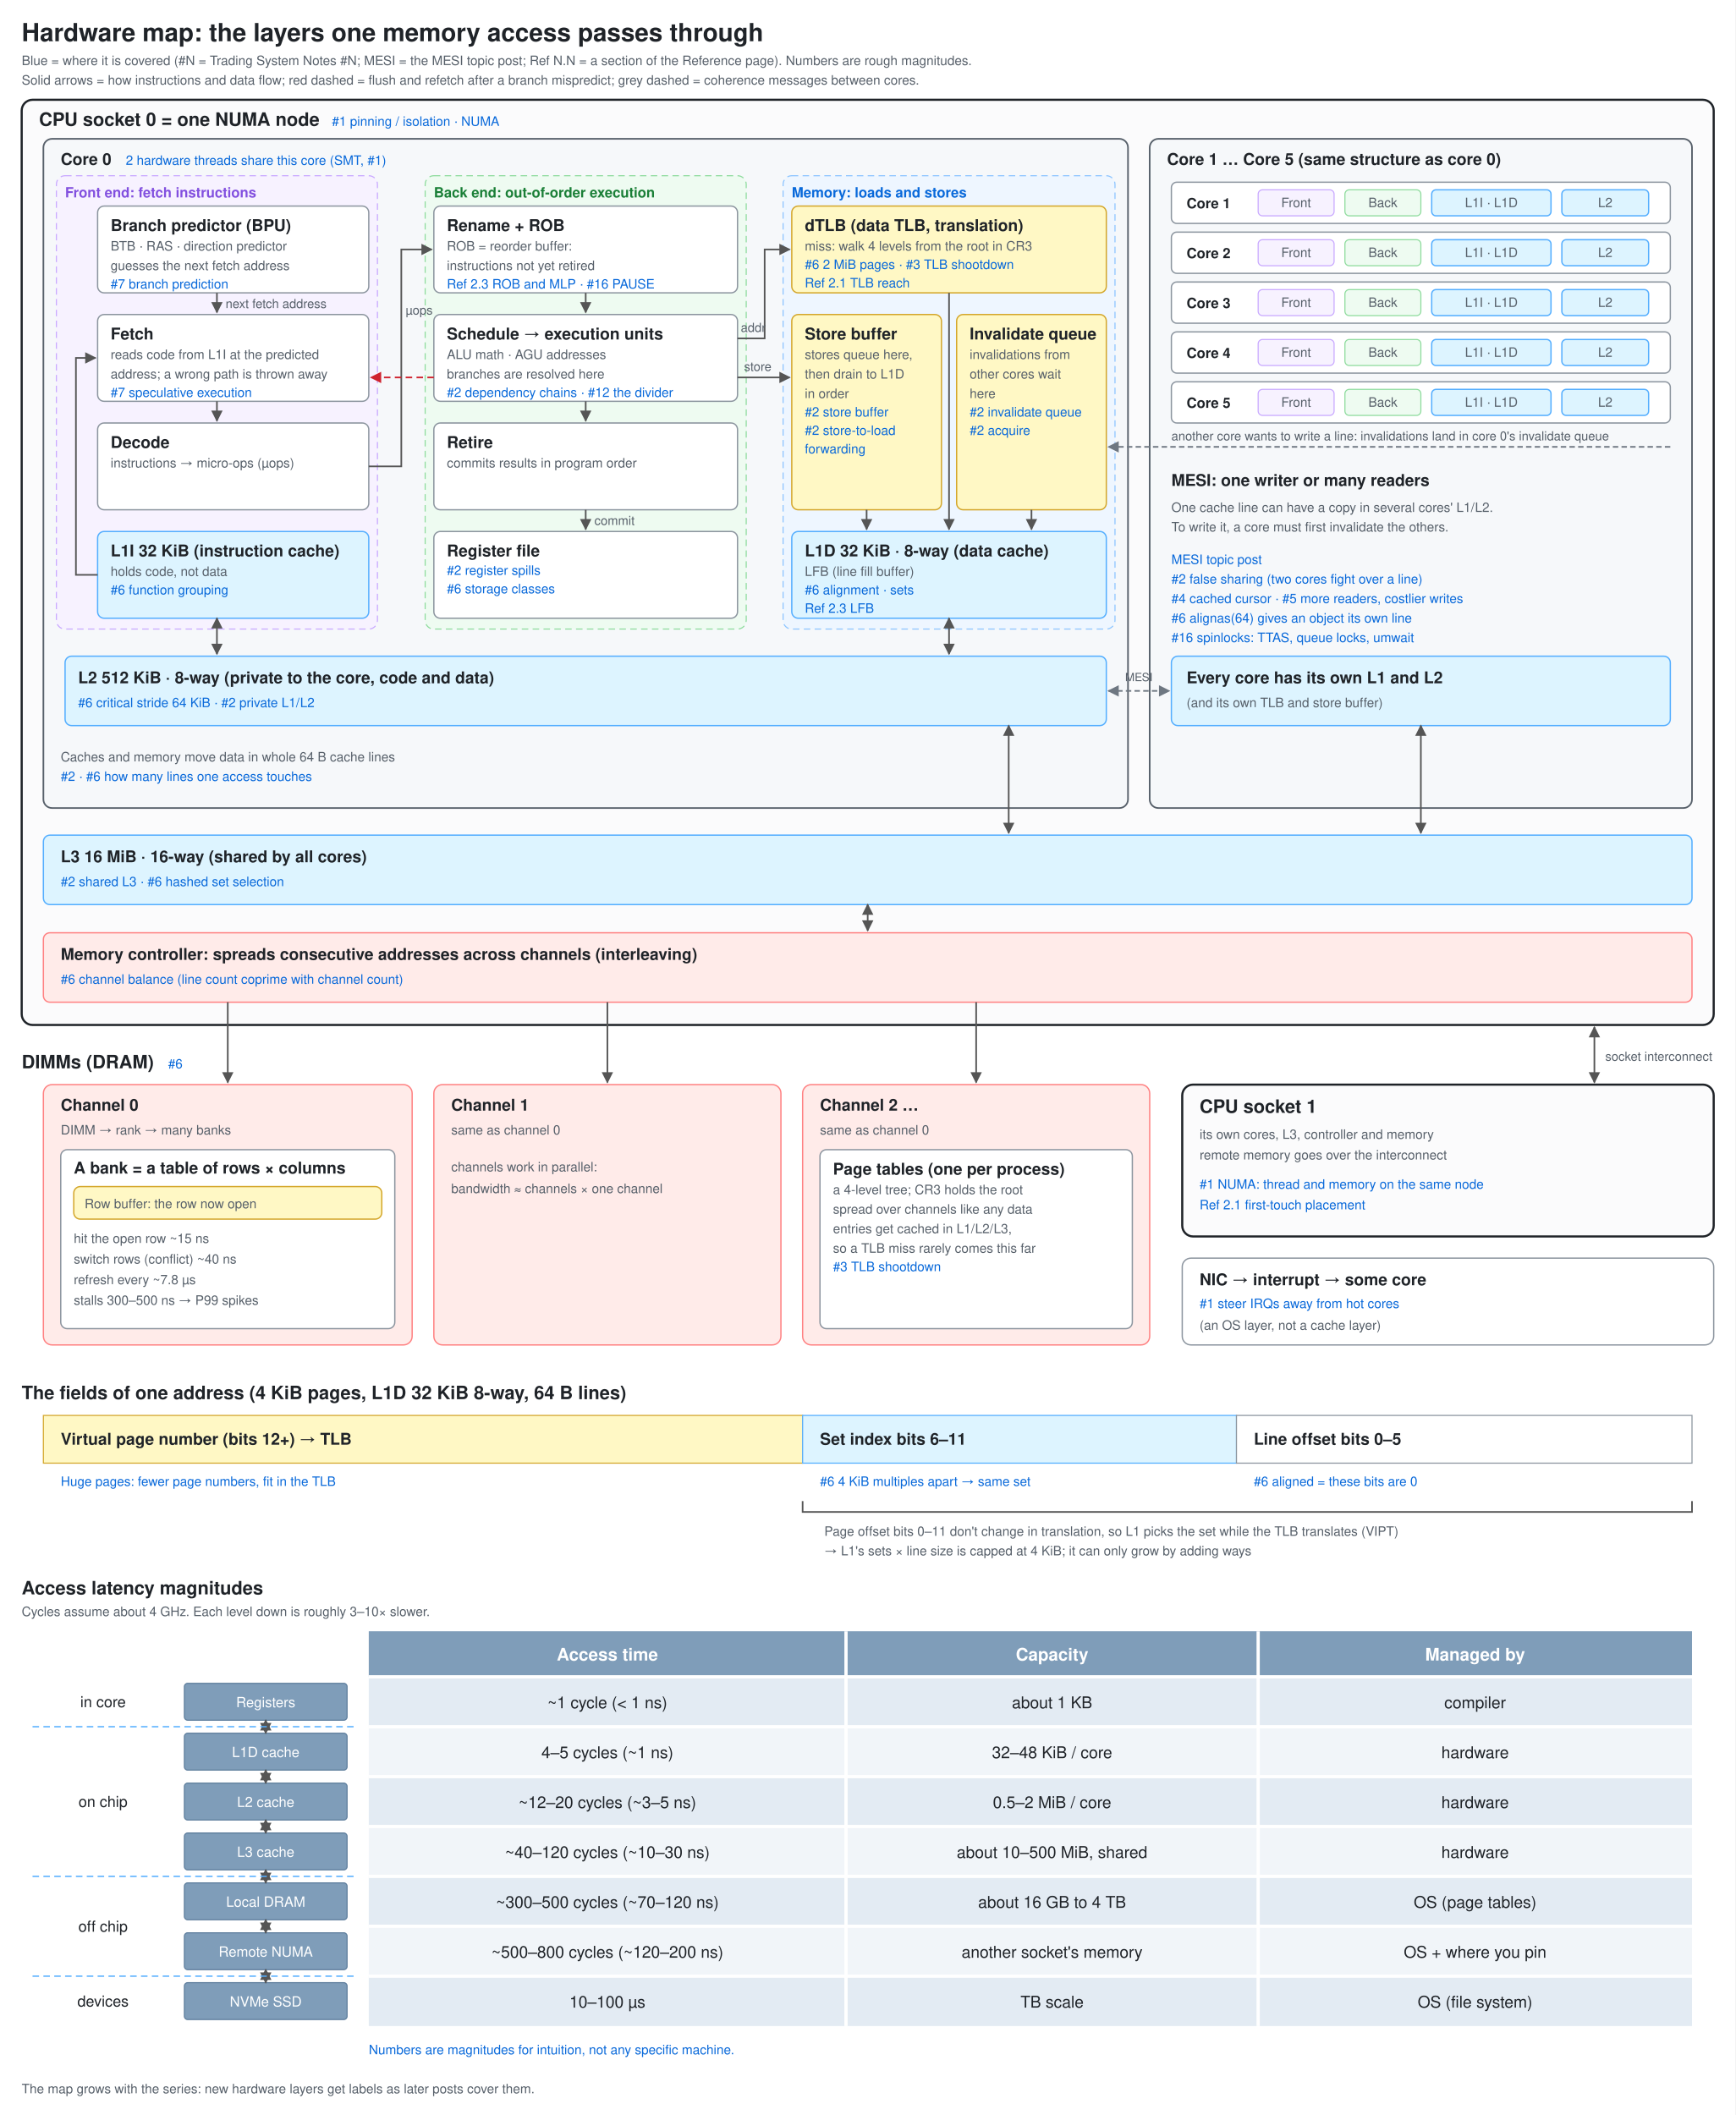
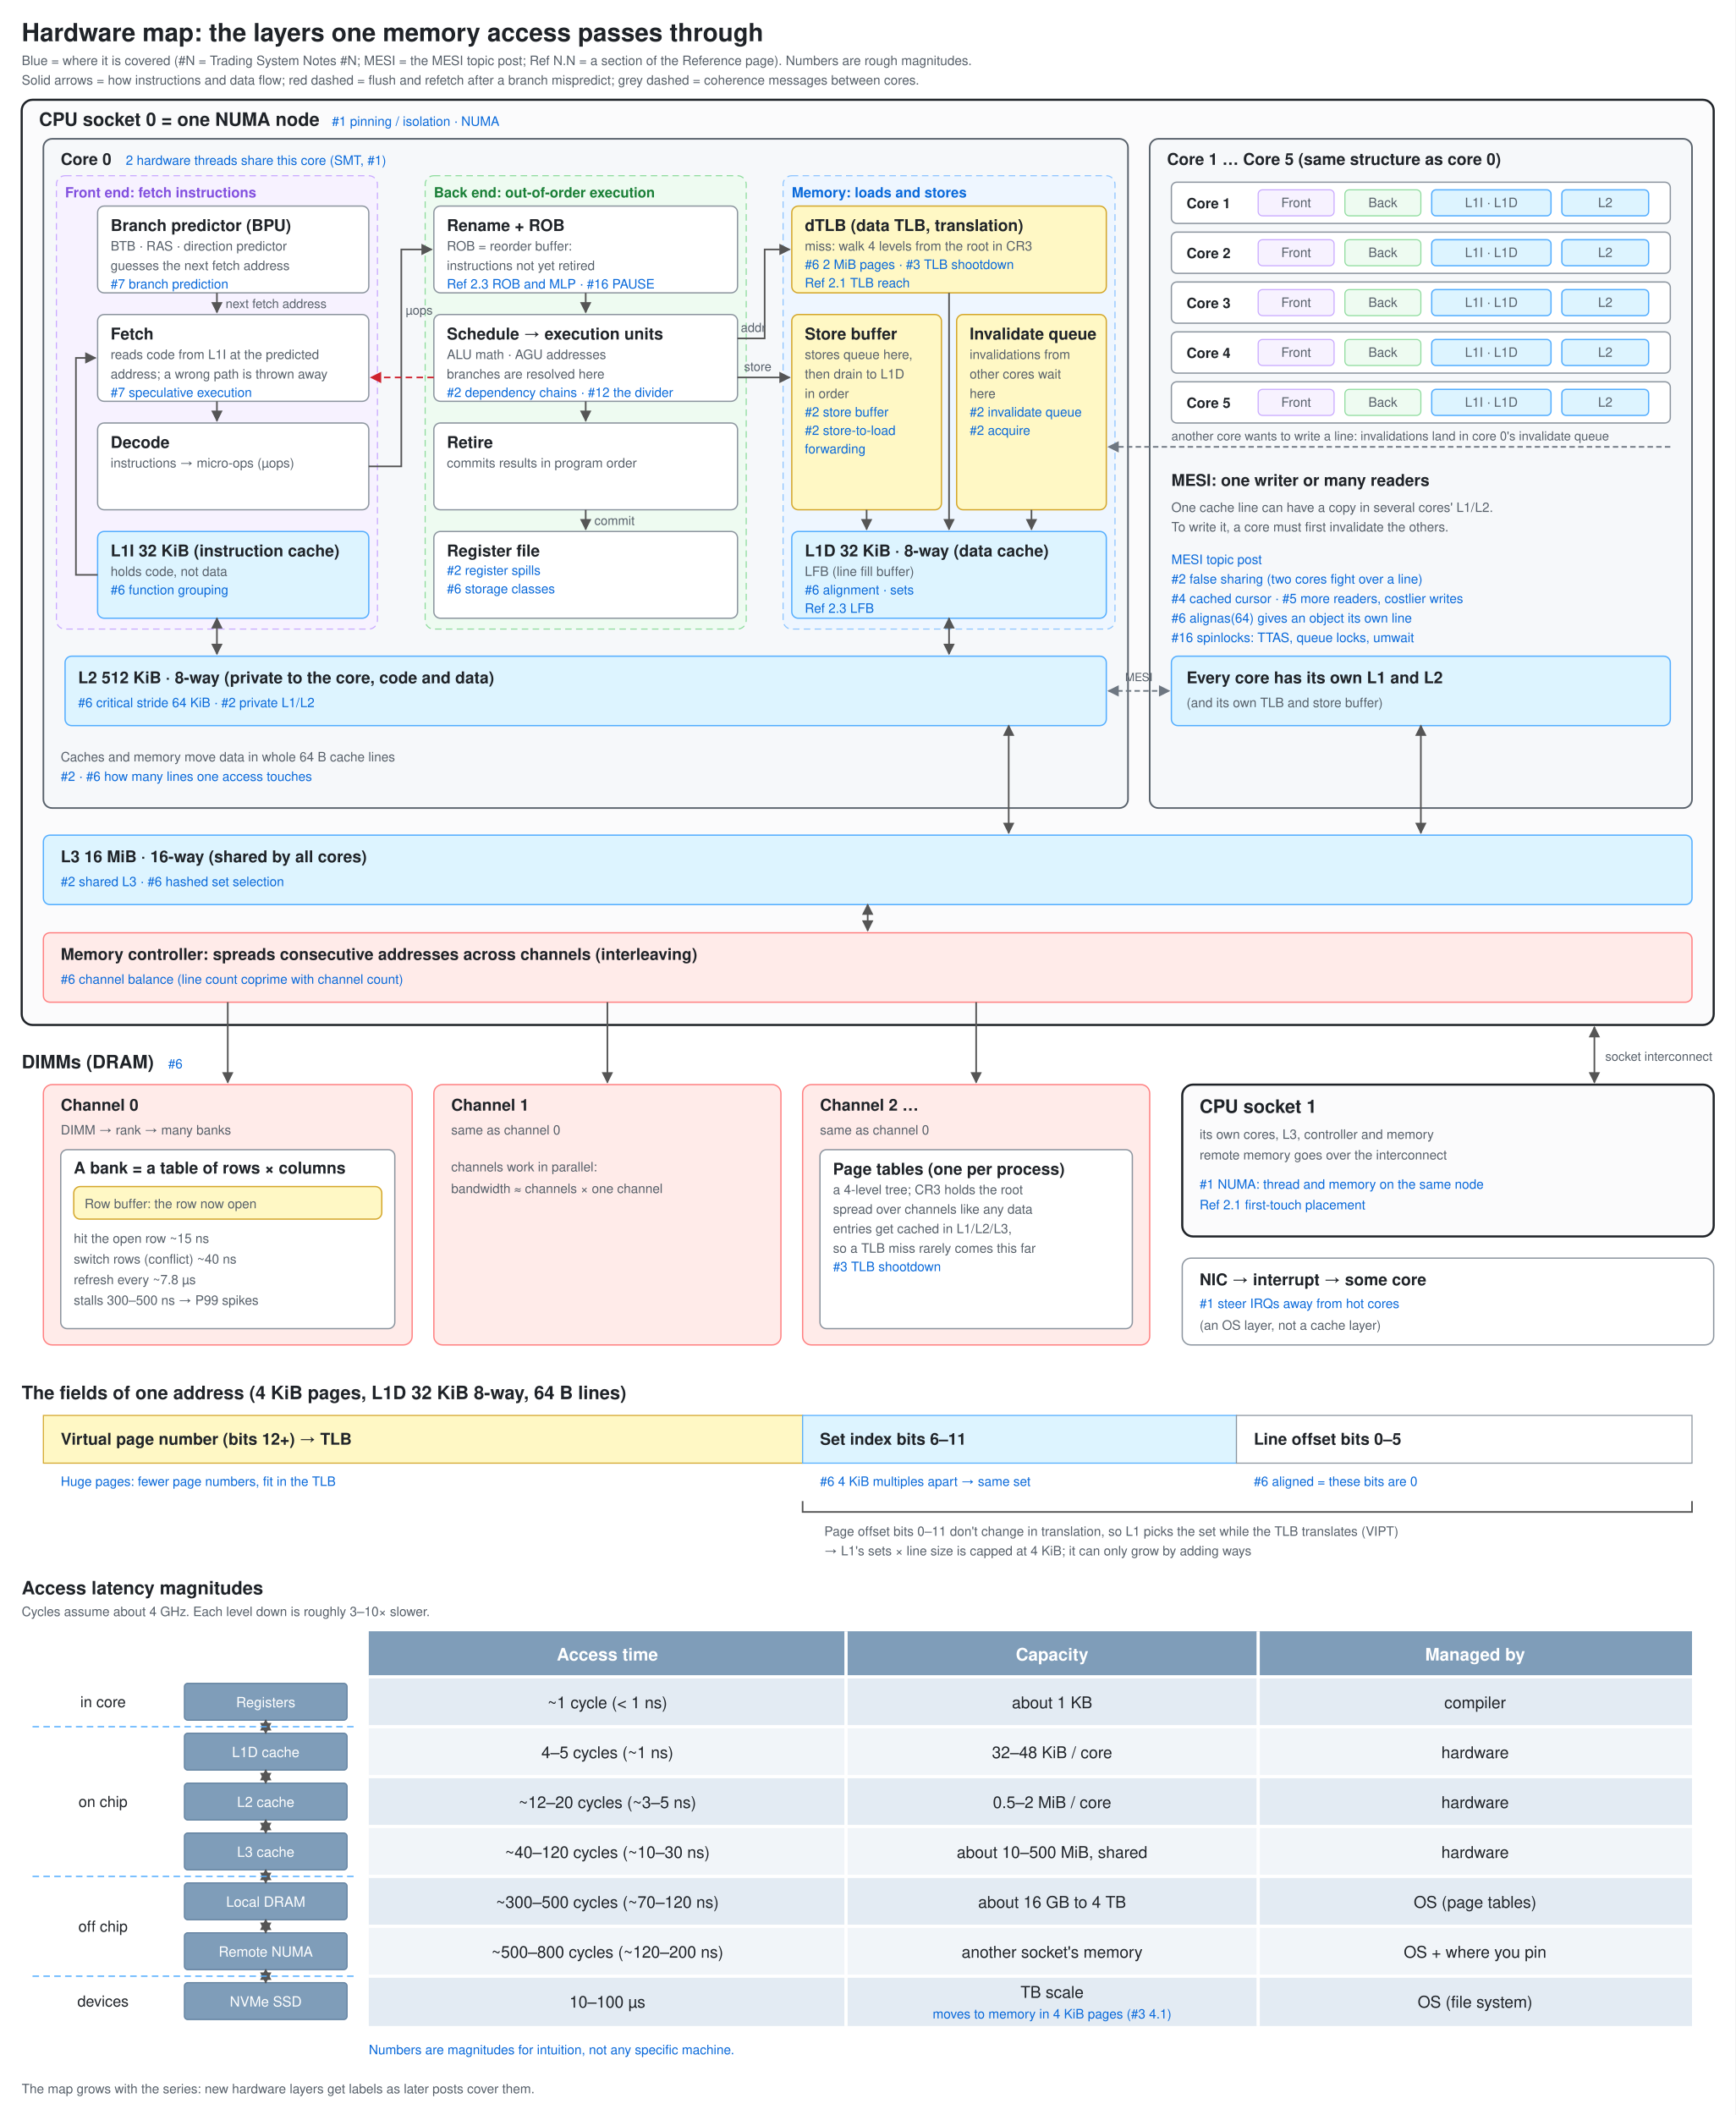
<svg xmlns="http://www.w3.org/2000/svg" viewBox="0 0 1600 1950" width="1600" height="1950" font-family="Helvetica, Arial, sans-serif">
  <defs>
    <marker id="arr" viewBox="0 0 10 10" refX="9" refY="5" markerWidth="7" markerHeight="7" orient="auto-start-reverse">
      <path d="M0,0 L10,5 L0,10 z" fill="#555" />
    </marker>
    <marker id="arrR" viewBox="0 0 10 10" refX="9" refY="5" markerWidth="7" markerHeight="7" orient="auto-start-reverse">
      <path d="M0,0 L10,5 L0,10 z" fill="#cf222e" />
    </marker>
    <marker id="arrG" viewBox="0 0 10 10" refX="9" refY="5" markerWidth="7" markerHeight="7" orient="auto-start-reverse">
      <path d="M0,0 L10,5 L0,10 z" fill="#6e7781" />
    </marker>
    <style>
      .t  { font-size: 15px; font-weight: 600; fill: #1f2328; }
      .s  { font-size: 12px; fill: #57606a; }
      .h  { font-size: 17px; font-weight: 700; fill: #1f2328; }
      .tag{ font-size: 12px; fill: #0969da; }
      .lab{ font-size: 11.5px; fill: #57606a; }
      .lane-h { font-size: 13px; font-weight: 700; }
      .box   { fill: #ffffff; stroke: #8c959f; stroke-width: 1.2; }
      .core  { fill: #f6f8fa; stroke: #57606a; stroke-width: 1.5; }
      .sock  { fill: #fbfbfc; stroke: #1f2328; stroke-width: 2; }
      .cache { fill: #ddf4ff; stroke: #54aeff; stroke-width: 1.2; }
      .buf   { fill: #fff8c5; stroke: #d4a72c; stroke-width: 1.2; }
      .mem   { fill: #ffebe9; stroke: #ff8182; stroke-width: 1.2; }
      .line  { stroke: #555; stroke-width: 1.5; fill: none; }
      .flush { stroke: #cf222e; stroke-width: 1.5; fill: none; stroke-dasharray: 6 4; }
      .coh   { stroke: #6e7781; stroke-width: 1.5; fill: none; stroke-dasharray: 5 3; }
    </style>
  </defs>
  <rect x="0" y="0" width="1600" height="1950" fill="#ffffff" />
  <text x="20" y="38" class="h" style="font-size:23px">Hardware map: the layers one memory access passes through</text>
  <text x="20" y="60" class="s">Blue = where it is covered (#N = Trading System Notes #N; MESI = the MESI topic post; Ref N.N = a section of the Reference page). Numbers are rough magnitudes.</text>
  <text x="20" y="78" class="s">Solid arrows = how instructions and data flow; red dashed = flush and refetch after a branch mispredict; grey dashed = coherence messages between cores.</text>
  <rect x="20" y="92" width="1560" height="853" rx="10" class="sock" />
  <text x="36" y="116" class="h">CPU socket 0 = one NUMA node</text>
  <text x="306" y="116" class="tag">#1 pinning / isolation · NUMA</text>
  <rect x="40" y="128" width="1000" height="617" rx="8" class="core" />
  <text x="56" y="152" class="t">Core 0</text>
  <text x="116" y="152" class="tag">2 hardware threads share this core (SMT, #1)</text>
  <rect x="52" y="162" width="296" height="418" rx="8" fill="#f7f2ff" stroke="#c8a8ff" stroke-dasharray="6 4" />
  <text x="60" y="182" class="lane-h" style="fill:#8250df">Front end: fetch instructions</text>
  <rect x="392" y="162" width="296" height="418" rx="8" fill="#eefbf1" stroke="#8ddb9c" stroke-dasharray="6 4" />
  <text x="400" y="182" class="lane-h" style="fill:#1a7f37">Back end: out-of-order execution</text>
  <rect x="722" y="162" width="306" height="418" rx="8" fill="#eef6ff" stroke="#8cc4ff" stroke-dasharray="6 4" />
  <text x="730" y="182" class="lane-h" style="fill:#0969da">Memory: loads and stores</text>
  <rect x="90" y="190" width="250" height="80" rx="6" class="box" />
  <text x="102" y="213" class="t">Branch predictor (BPU)</text>
  <text x="102" y="231" class="s">BTB · RAS · direction predictor</text>
  <text x="102" y="249" class="s">guesses the next fetch address</text>
  <text x="102" y="266" class="tag">#7 branch prediction</text>
  <rect x="90" y="290" width="250" height="80" rx="6" class="box" />
  <text x="102" y="313" class="t">Fetch</text>
  <text x="102" y="331" class="s">reads code from L1I at the predicted</text>
  <text x="102" y="349" class="s">address; a wrong path is thrown away</text>
  <text x="102" y="366" class="tag">#7 speculative execution</text>
  <rect x="90" y="390" width="250" height="80" rx="6" class="box" />
  <text x="102" y="413" class="t">Decode</text>
  <text x="102" y="431" class="s">instructions → micro-ops (µops)</text>
  <rect x="90" y="490" width="250" height="80" rx="6" class="cache" />
  <text x="102" y="513" class="t">L1I 32 KiB (instruction cache)</text>
  <text x="102" y="531" class="s">holds code, not data</text>
  <text x="102" y="548" class="tag">#6 function grouping</text>
  <rect x="400" y="190" width="280" height="80" rx="6" class="box" />
  <text x="412" y="213" class="t">Rename + ROB</text>
  <text x="412" y="231" class="s">ROB = reorder buffer:</text>
  <text x="412" y="249" class="s">instructions not yet retired</text>
  <text x="412" y="266" class="tag">Ref 2.3 ROB and MLP · #16 PAUSE</text>
  <rect x="400" y="290" width="280" height="80" rx="6" class="box" />
  <text x="412" y="313" class="t">Schedule → execution units</text>
  <text x="412" y="331" class="s">ALU math · AGU addresses</text>
  <text x="412" y="349" class="s">branches are resolved here</text>
  <text x="412" y="366" class="tag">#2 dependency chains · #12 the divider</text>
  <rect x="400" y="390" width="280" height="80" rx="6" class="box" />
  <text x="412" y="413" class="t">Retire</text>
  <text x="412" y="431" class="s">commits results in program order</text>
  <rect x="400" y="490" width="280" height="80" rx="6" class="box" />
  <text x="412" y="513" class="t">Register file</text>
  <text x="412" y="530" class="tag">#2 register spills</text>
  <text x="412" y="547" class="tag">#6 storage classes</text>
  <rect x="730" y="190" width="290" height="80" rx="6" class="buf" />
  <text x="742" y="213" class="t">dTLB (data TLB, translation)</text>
  <text x="742" y="231" class="s">miss: walk 4 levels from the root in CR3</text>
  <text x="742" y="248" class="tag">#6 2 MiB pages · #3 TLB shootdown</text>
  <text x="742" y="265" class="tag">Ref 2.1 TLB reach</text>
  <rect x="730" y="290" width="138" height="180" rx="6" class="buf" />
  <text x="742" y="313" class="t">Store buffer</text>
  <text x="742" y="331" class="s">stores queue here,</text>
  <text x="742" y="349" class="s">then drain to L1D</text>
  <text x="742" y="367" class="s">in order</text>
  <text x="742" y="384" class="tag">#2 store buffer</text>
  <text x="742" y="401" class="tag">#2 store-to-load</text>
  <text x="742" y="418" class="tag">forwarding</text>
  <rect x="882" y="290" width="138" height="180" rx="6" class="buf" />
  <text x="894" y="313" class="t">Invalidate queue</text>
  <text x="894" y="331" class="s">invalidations from</text>
  <text x="894" y="349" class="s">other cores wait</text>
  <text x="894" y="367" class="s">here</text>
  <text x="894" y="384" class="tag">#2 invalidate queue</text>
  <text x="894" y="401" class="tag">#2 acquire</text>
  <rect x="730" y="490" width="290" height="80" rx="6" class="cache" />
  <text x="742" y="513" class="t">L1D 32 KiB · 8-way (data cache)</text>
  <text x="742" y="531" class="s">LFB (line fill buffer)</text>
  <text x="742" y="548" class="tag">#6 alignment · sets</text>
  <text x="742" y="565" class="tag">Ref 2.3 LFB</text>
  <rect x="60" y="605" width="960" height="64" rx="6" class="cache" />
  <text x="72" y="630" class="t">L2 512 KiB · 8-way (private to the core, code and data)</text>
  <text x="72" y="652" class="tag">#6 critical stride 64 KiB · #2 private L1/L2</text>
  <text x="56" y="702" class="s">Caches and memory move data in whole 64 B cache lines</text>
  <text x="56" y="720" class="tag">#2 · #6 how many lines one access touches</text>
  <path d="M200,270 L200,288" class="line" marker-end="url(#arr)" />
  <text x="208" y="284" class="lab">next fetch address</text>
  <path d="M200,370 L200,388" class="line" marker-end="url(#arr)" />
  <path d="M90,530 L70,530 L70,330 L88,330" class="line" marker-end="url(#arr)" />
  <path d="M340,430 L370,430 L370,230 L398,230" class="line" marker-end="url(#arr)" />
  <text x="374" y="290" class="lab">µops</text>
  <path d="M540,270 L540,288" class="line" marker-end="url(#arr)" />
  <path d="M540,370 L540,388" class="line" marker-end="url(#arr)" />
  <path d="M540,470 L540,488" class="line" marker-end="url(#arr)" />
  <text x="548" y="484" class="lab">commit</text>
  <path d="M400,348 L342,348" class="flush" marker-end="url(#arrR)" />
  <path d="M680,312 L705,312 L705,230 L728,230" class="line" marker-end="url(#arr)" />
  <text x="683" y="306" class="lab">addr</text>
  <path d="M680,348 L728,348" class="line" marker-end="url(#arr)" />
  <text x="686" y="342" class="lab">store</text>
  <path d="M875,270 L875,488" class="line" marker-end="url(#arr)" />
  <path d="M799,470 L799,488" class="line" marker-end="url(#arr)" />
  <path d="M951,470 L951,488" class="line" marker-end="url(#arr)" />
  <path d="M200,570 L200,603" class="line" marker-start="url(#arr)" marker-end="url(#arr)" />
  <path d="M875,570 L875,603" class="line" marker-start="url(#arr)" marker-end="url(#arr)" />
  <rect x="1060" y="128" width="500" height="617" rx="8" class="core" />
  <text x="1076" y="152" class="t">Core 1 … Core 5 (same structure as core 0)</text>
  <rect x="1080" y="168" width="460" height="38" rx="5" class="box" />
  <text x="1094" y="192" class="t" style="font-size:13px">Core 1</text>
  <rect x="1160" y="175" width="70" height="24" rx="4" fill="#f7f2ff" stroke="#c8a8ff" />
  <text x="1195.0" y="191" class="s" text-anchor="middle">Front</text>
  <rect x="1240" y="175" width="70" height="24" rx="4" fill="#eefbf1" stroke="#8ddb9c" />
  <text x="1275.0" y="191" class="s" text-anchor="middle">Back</text>
  <rect x="1320" y="175" width="110" height="24" rx="4" class="cache" />
  <text x="1375.0" y="191" class="s" text-anchor="middle">L1I · L1D</text>
  <rect x="1440" y="175" width="80" height="24" rx="4" class="cache" />
  <text x="1480.0" y="191" class="s" text-anchor="middle">L2</text>
  <rect x="1080" y="214" width="460" height="38" rx="5" class="box" />
  <text x="1094" y="238" class="t" style="font-size:13px">Core 2</text>
  <rect x="1160" y="221" width="70" height="24" rx="4" fill="#f7f2ff" stroke="#c8a8ff" />
  <text x="1195.0" y="237" class="s" text-anchor="middle">Front</text>
  <rect x="1240" y="221" width="70" height="24" rx="4" fill="#eefbf1" stroke="#8ddb9c" />
  <text x="1275.0" y="237" class="s" text-anchor="middle">Back</text>
  <rect x="1320" y="221" width="110" height="24" rx="4" class="cache" />
  <text x="1375.0" y="237" class="s" text-anchor="middle">L1I · L1D</text>
  <rect x="1440" y="221" width="80" height="24" rx="4" class="cache" />
  <text x="1480.0" y="237" class="s" text-anchor="middle">L2</text>
  <rect x="1080" y="260" width="460" height="38" rx="5" class="box" />
  <text x="1094" y="284" class="t" style="font-size:13px">Core 3</text>
  <rect x="1160" y="267" width="70" height="24" rx="4" fill="#f7f2ff" stroke="#c8a8ff" />
  <text x="1195.0" y="283" class="s" text-anchor="middle">Front</text>
  <rect x="1240" y="267" width="70" height="24" rx="4" fill="#eefbf1" stroke="#8ddb9c" />
  <text x="1275.0" y="283" class="s" text-anchor="middle">Back</text>
  <rect x="1320" y="267" width="110" height="24" rx="4" class="cache" />
  <text x="1375.0" y="283" class="s" text-anchor="middle">L1I · L1D</text>
  <rect x="1440" y="267" width="80" height="24" rx="4" class="cache" />
  <text x="1480.0" y="283" class="s" text-anchor="middle">L2</text>
  <rect x="1080" y="306" width="460" height="38" rx="5" class="box" />
  <text x="1094" y="330" class="t" style="font-size:13px">Core 4</text>
  <rect x="1160" y="313" width="70" height="24" rx="4" fill="#f7f2ff" stroke="#c8a8ff" />
  <text x="1195.0" y="329" class="s" text-anchor="middle">Front</text>
  <rect x="1240" y="313" width="70" height="24" rx="4" fill="#eefbf1" stroke="#8ddb9c" />
  <text x="1275.0" y="329" class="s" text-anchor="middle">Back</text>
  <rect x="1320" y="313" width="110" height="24" rx="4" class="cache" />
  <text x="1375.0" y="329" class="s" text-anchor="middle">L1I · L1D</text>
  <rect x="1440" y="313" width="80" height="24" rx="4" class="cache" />
  <text x="1480.0" y="329" class="s" text-anchor="middle">L2</text>
  <rect x="1080" y="352" width="460" height="38" rx="5" class="box" />
  <text x="1094" y="376" class="t" style="font-size:13px">Core 5</text>
  <rect x="1160" y="359" width="70" height="24" rx="4" fill="#f7f2ff" stroke="#c8a8ff" />
  <text x="1195.0" y="375" class="s" text-anchor="middle">Front</text>
  <rect x="1240" y="359" width="70" height="24" rx="4" fill="#eefbf1" stroke="#8ddb9c" />
  <text x="1275.0" y="375" class="s" text-anchor="middle">Back</text>
  <rect x="1320" y="359" width="110" height="24" rx="4" class="cache" />
  <text x="1375.0" y="375" class="s" text-anchor="middle">L1I · L1D</text>
  <rect x="1440" y="359" width="80" height="24" rx="4" class="cache" />
  <text x="1480.0" y="375" class="s" text-anchor="middle">L2</text>
  <text x="1080" y="448" class="t">MESI: one writer or many readers</text>
  <text x="1080" y="472" class="s">One cache line can have a copy in several cores' L1/L2.</text>
  <text x="1080" y="490" class="s">To write it, a core must first invalidate the others.</text>
  <text x="1080" y="520" class="tag">MESI topic post</text>
  <text x="1080" y="538" class="tag">#2 false sharing (two cores fight over a line)</text>
  <text x="1080" y="556" class="tag">#4 cached cursor · #5 more readers, costlier writes</text>
  <text x="1080" y="574" class="tag">#6 alignas(64) gives an object its own line</text>
  <text x="1080" y="592" class="tag">#16 spinlocks: TTAS, queue locks, umwait</text>
  <rect x="1080" y="605" width="460" height="64" rx="6" class="cache" />
  <text x="1094" y="630" class="t">Every core has its own L1 and L2</text>
  <text x="1094" y="652" class="s">(and its own TLB and store buffer)</text>
  <path d="M1540,412 L1022,412" class="coh" marker-end="url(#arrG)" />
  <text x="1080" y="406" class="lab">another core wants to write a line: invalidations land in core 0's invalidate queue</text>
  <path d="M1022,637 L1078,637" class="coh" marker-start="url(#arrG)" marker-end="url(#arrG)" />
  <text x="1050.0" y="628" class="lab" text-anchor="middle" style="font-size:10.5px">MESI</text>
  <rect x="40" y="770" width="1520" height="64" rx="6" class="cache" />
  <text x="56" y="795" class="t">L3 16 MiB · 16-way (shared by all cores)</text>
  <text x="56" y="817" class="tag">#2 shared L3 · #6 hashed set selection</text>
  <path d="M930,669 L930,768" class="line" marker-start="url(#arr)" marker-end="url(#arr)" />
  <path d="M1310,669 L1310,768" class="line" marker-start="url(#arr)" marker-end="url(#arr)" />
  <rect x="40" y="860" width="1520" height="64" rx="6" class="mem" />
  <text x="56" y="885" class="t">Memory controller: spreads consecutive addresses across channels (interleaving)</text>
  <text x="56" y="907" class="tag">#6 channel balance (line count coprime with channel count)</text>
  <path d="M800,834 L800,858" class="line" marker-start="url(#arr)" marker-end="url(#arr)" />
  <text x="20" y="985" class="h">DIMMs (DRAM)</text>
  <text x="155" y="985" class="tag">#6</text>
  <path d="M210,924 L210,998" class="line" marker-end="url(#arr)" />
  <path d="M560,924 L560,998" class="line" marker-end="url(#arr)" />
  <path d="M900,924 L900,998" class="line" marker-end="url(#arr)" />
  <rect x="40" y="1000" width="340" height="240" rx="8" class="mem" />
  <text x="56" y="1024" class="t">Channel 0</text>
  <text x="56" y="1046" class="s">DIMM → rank → many banks</text>
  <rect x="56" y="1060" width="308" height="165" rx="6" class="box" />
  <text x="68" y="1082" class="t">A bank = a table of rows × columns</text>
  <rect x="68" y="1094" width="284" height="30" rx="6" class="buf" />
  <text x="78" y="1114" class="s">Row buffer: the row now open</text>
  <text x="68" y="1146" class="s">hit the open row ~15 ns</text>
  <text x="68" y="1165" class="s">switch rows (conflict) ~40 ns</text>
  <text x="68" y="1184" class="s">refresh every ~7.8 µs</text>
  <text x="68" y="1203" class="s">stalls 300–500 ns → P99 spikes</text>
  <rect x="400" y="1000" width="320" height="240" rx="8" class="mem" />
  <text x="416" y="1024" class="t">Channel 1</text>
  <text x="416" y="1046" class="s">same as channel 0</text>
  <text x="416" y="1080" class="s">channels work in parallel:</text>
  <text x="416" y="1100" class="s">bandwidth ≈ channels × one channel</text>
  <rect x="740" y="1000" width="320" height="240" rx="8" class="mem" />
  <text x="756" y="1024" class="t">Channel 2 …</text>
  <text x="756" y="1046" class="s">same as channel 0</text>
  <rect x="756" y="1060" width="288" height="165" rx="6" class="box" />
  <text x="768" y="1083" class="t">Page tables (one per process)</text>
  <text x="768" y="1101" class="s">a 4-level tree; CR3 holds the root</text>
  <text x="768" y="1119" class="s">spread over channels like any data</text>
  <text x="768" y="1137" class="s">entries get cached in L1/L2/L3,</text>
  <text x="768" y="1155" class="s">so a TLB miss rarely comes this far</text>
  <text x="768" y="1172" class="tag">#3 TLB shootdown</text>
  <rect x="1090" y="1000" width="490" height="140" rx="10" class="sock" />
  <text x="1106" y="1026" class="h">CPU socket 1</text>
  <text x="1106" y="1050" class="s">its own cores, L3, controller and memory</text>
  <text x="1106" y="1069" class="s">remote memory goes over the interconnect</text>
  <text x="1106" y="1096" class="tag">#1 NUMA: thread and memory on the same node</text>
  <text x="1106" y="1115" class="tag">Ref 2.1 first-touch placement</text>
  <path d="M1470,947 L1470,998" class="line" marker-start="url(#arr)" marker-end="url(#arr)" />
  <text x="1480" y="978" class="lab">socket interconnect</text>
  <rect x="1090" y="1160" width="490" height="80" rx="8" class="box" />
  <text x="1106" y="1185" class="t">NIC → interrupt → some core</text>
  <text x="1106" y="1206" class="tag">#1 steer IRQs away from hot cores</text>
  <text x="1106" y="1226" class="s">(an OS layer, not a cache layer)</text>
  <text x="20" y="1290" class="h">The fields of one address (4 KiB pages, L1D 32 KiB 8-way, 64 B lines)</text>
  <rect x="40" y="1305" width="700" height="44" fill="#fff8c5" stroke="#d4a72c" />
  <text x="56" y="1332" class="t">Virtual page number (bits 12+) → TLB</text>
  <text x="56" y="1370" class="tag">Huge pages: fewer page numbers, fit in the TLB</text>
  <rect x="740" y="1305" width="400" height="44" fill="#ddf4ff" stroke="#54aeff" />
  <text x="756" y="1332" class="t">Set index bits 6–11</text>
  <text x="756" y="1370" class="tag">#6 4 KiB multiples apart → same set</text>
  <rect x="1140" y="1305" width="420" height="44" fill="#ffffff" stroke="#8c959f" />
  <text x="1156" y="1332" class="t">Line offset bits 0–5</text>
  <text x="1156" y="1370" class="tag">#6 aligned = these bits are 0</text>
  <path d="M740,1384 L740,1394 L1560,1394 L1560,1384" class="line" />
  <text x="760" y="1416" class="s">Page offset bits 0–11 don't change in translation, so L1 picks the set while the TLB translates (VIPT)</text>
  <text x="760" y="1434" class="s">→ L1's sets × line size is capped at 4 KiB; it can only grow by adding ways</text>
  <text x="20" y="1470" class="h">Access latency magnitudes</text>
  <text x="20" y="1490" class="s">Cycles assume about 4 GHz. Each level down is roughly 3–10× slower.</text>
  <rect x="340" y="1504" width="1220" height="42" fill="#7f9db9" />
  <text x="560.0" y="1531" class="t" text-anchor="middle" style="font-size:16px;font-weight:700;fill:#ffffff">Access time</text>
  <text x="970.0" y="1531" class="t" text-anchor="middle" style="font-size:16px;font-weight:700;fill:#ffffff">Capacity</text>
  <text x="1360.0" y="1531" class="t" text-anchor="middle" style="font-size:16px;font-weight:700;fill:#ffffff">Managed by</text>
  <rect x="340" y="1546" width="1220" height="46" fill="#e3ebf3" />
  <line x1="340" y1="1546" x2="1560" y2="1546" stroke="#ffffff" stroke-width="3" />
  <text x="560.0" y="1575" class="t" text-anchor="middle" style="font-size:15px;font-weight:400">~1 cycle (&lt; 1 ns)</text>
  <text x="970.0" y="1575" class="t" text-anchor="middle" style="font-size:15px;font-weight:400">about 1 KB</text>
  <text x="1360.0" y="1575" class="t" text-anchor="middle" style="font-size:15px;font-weight:400">compiler</text>
  <rect x="170" y="1552" width="150" height="34" rx="3" fill="#7f9db9" stroke="#5d7d9c" />
  <text x="245" y="1574" class="t" text-anchor="middle" style="font-size:13px;font-weight:400;fill:#ffffff">Registers</text>
  <rect x="340" y="1592" width="1220" height="46" fill="#f1f5f9" />
  <line x1="340" y1="1592" x2="1560" y2="1592" stroke="#ffffff" stroke-width="3" />
  <text x="560.0" y="1621" class="t" text-anchor="middle" style="font-size:15px;font-weight:400">4–5 cycles (~1 ns)</text>
  <text x="970.0" y="1621" class="t" text-anchor="middle" style="font-size:15px;font-weight:400">32–48 KiB / core</text>
  <text x="1360.0" y="1621" class="t" text-anchor="middle" style="font-size:15px;font-weight:400">hardware</text>
  <rect x="170" y="1598" width="150" height="34" rx="3" fill="#7f9db9" stroke="#5d7d9c" />
  <text x="245" y="1620" class="t" text-anchor="middle" style="font-size:13px;font-weight:400;fill:#ffffff">L1D cache</text>
  <path d="M245,1586 L245,1598" class="line" marker-start="url(#arr)" marker-end="url(#arr)" />
  <rect x="340" y="1638" width="1220" height="46" fill="#e3ebf3" />
  <line x1="340" y1="1638" x2="1560" y2="1638" stroke="#ffffff" stroke-width="3" />
  <text x="560.0" y="1667" class="t" text-anchor="middle" style="font-size:15px;font-weight:400">~12–20 cycles (~3–5 ns)</text>
  <text x="970.0" y="1667" class="t" text-anchor="middle" style="font-size:15px;font-weight:400">0.5–2 MiB / core</text>
  <text x="1360.0" y="1667" class="t" text-anchor="middle" style="font-size:15px;font-weight:400">hardware</text>
  <rect x="170" y="1644" width="150" height="34" rx="3" fill="#7f9db9" stroke="#5d7d9c" />
  <text x="245" y="1666" class="t" text-anchor="middle" style="font-size:13px;font-weight:400;fill:#ffffff">L2 cache</text>
  <path d="M245,1632 L245,1644" class="line" marker-start="url(#arr)" marker-end="url(#arr)" />
  <rect x="340" y="1684" width="1220" height="46" fill="#f1f5f9" />
  <line x1="340" y1="1684" x2="1560" y2="1684" stroke="#ffffff" stroke-width="3" />
  <text x="560.0" y="1713" class="t" text-anchor="middle" style="font-size:15px;font-weight:400">~40–120 cycles (~10–30 ns)</text>
  <text x="970.0" y="1713" class="t" text-anchor="middle" style="font-size:15px;font-weight:400">about 10–500 MiB, shared</text>
  <text x="1360.0" y="1713" class="t" text-anchor="middle" style="font-size:15px;font-weight:400">hardware</text>
  <rect x="170" y="1690" width="150" height="34" rx="3" fill="#7f9db9" stroke="#5d7d9c" />
  <text x="245" y="1712" class="t" text-anchor="middle" style="font-size:13px;font-weight:400;fill:#ffffff">L3 cache</text>
  <path d="M245,1678 L245,1690" class="line" marker-start="url(#arr)" marker-end="url(#arr)" />
  <rect x="340" y="1730" width="1220" height="46" fill="#e3ebf3" />
  <line x1="340" y1="1730" x2="1560" y2="1730" stroke="#ffffff" stroke-width="3" />
  <text x="560.0" y="1759" class="t" text-anchor="middle" style="font-size:15px;font-weight:400">~300–500 cycles (~70–120 ns)</text>
  <text x="970.0" y="1759" class="t" text-anchor="middle" style="font-size:15px;font-weight:400">about 16 GB to 4 TB</text>
  <text x="1360.0" y="1759" class="t" text-anchor="middle" style="font-size:15px;font-weight:400">OS (page tables)</text>
  <rect x="170" y="1736" width="150" height="34" rx="3" fill="#7f9db9" stroke="#5d7d9c" />
  <text x="245" y="1758" class="t" text-anchor="middle" style="font-size:13px;font-weight:400;fill:#ffffff">Local DRAM</text>
  <path d="M245,1724 L245,1736" class="line" marker-start="url(#arr)" marker-end="url(#arr)" />
  <rect x="340" y="1776" width="1220" height="46" fill="#f1f5f9" />
  <line x1="340" y1="1776" x2="1560" y2="1776" stroke="#ffffff" stroke-width="3" />
  <text x="560.0" y="1805" class="t" text-anchor="middle" style="font-size:15px;font-weight:400">~500–800 cycles (~120–200 ns)</text>
  <text x="970.0" y="1805" class="t" text-anchor="middle" style="font-size:15px;font-weight:400">another socket's memory</text>
  <text x="1360.0" y="1805" class="t" text-anchor="middle" style="font-size:15px;font-weight:400">OS + where you pin</text>
  <rect x="170" y="1782" width="150" height="34" rx="3" fill="#7f9db9" stroke="#5d7d9c" />
  <text x="245" y="1804" class="t" text-anchor="middle" style="font-size:13px;font-weight:400;fill:#ffffff">Remote NUMA</text>
  <path d="M245,1770 L245,1782" class="line" marker-start="url(#arr)" marker-end="url(#arr)" />
  <rect x="340" y="1822" width="1220" height="46" fill="#e3ebf3" />
  <line x1="340" y1="1822" x2="1560" y2="1822" stroke="#ffffff" stroke-width="3" />
  <text x="560.0" y="1851" class="t" text-anchor="middle" style="font-size:15px;font-weight:400">10–100 µs</text>
-   <text x="970.0" y="1851" class="t" text-anchor="middle" style="font-size:15px;font-weight:400">TB scale</text>
+   <text x="970.0" y="1842" class="t" text-anchor="middle" style="font-size:15px;font-weight:400">TB scale</text>
+   <text x="970.0" y="1861" class="tag" text-anchor="middle">moves to memory in 4 KiB pages (#3 4.1)</text>
  <text x="1360.0" y="1851" class="t" text-anchor="middle" style="font-size:15px;font-weight:400">OS (file system)</text>
  <rect x="170" y="1828" width="150" height="34" rx="3" fill="#7f9db9" stroke="#5d7d9c" />
  <text x="245" y="1850" class="t" text-anchor="middle" style="font-size:13px;font-weight:400;fill:#ffffff">NVMe SSD</text>
  <path d="M245,1816 L245,1828" class="line" marker-start="url(#arr)" marker-end="url(#arr)" />
  <line x1="780" y1="1504" x2="780" y2="1868" stroke="#ffffff" stroke-width="3" />
  <line x1="1160" y1="1504" x2="1160" y2="1868" stroke="#ffffff" stroke-width="3" />
  <text x="95" y="1574" class="t" text-anchor="middle" style="font-size:14px;font-weight:400">in core</text>
  <text x="95" y="1666.0" class="t" text-anchor="middle" style="font-size:14px;font-weight:400">on chip</text>
  <text x="95" y="1781.0" class="t" text-anchor="middle" style="font-size:14px;font-weight:400">off chip</text>
  <text x="95" y="1850" class="t" text-anchor="middle" style="font-size:14px;font-weight:400">devices</text>
  <line x1="30" y1="1592" x2="330" y2="1592" stroke="#54aeff" stroke-width="1.2" stroke-dasharray="6 4" />
  <line x1="30" y1="1730" x2="330" y2="1730" stroke="#54aeff" stroke-width="1.2" stroke-dasharray="6 4" />
  <line x1="30" y1="1822" x2="330" y2="1822" stroke="#54aeff" stroke-width="1.2" stroke-dasharray="6 4" />
  <text x="340" y="1894" class="tag">Numbers are magnitudes for intuition, not any specific machine.</text>
  <text x="20" y="1930" class="s">The map grows with the series: new hardware layers get labels as later posts cover them.</text>
</svg>
